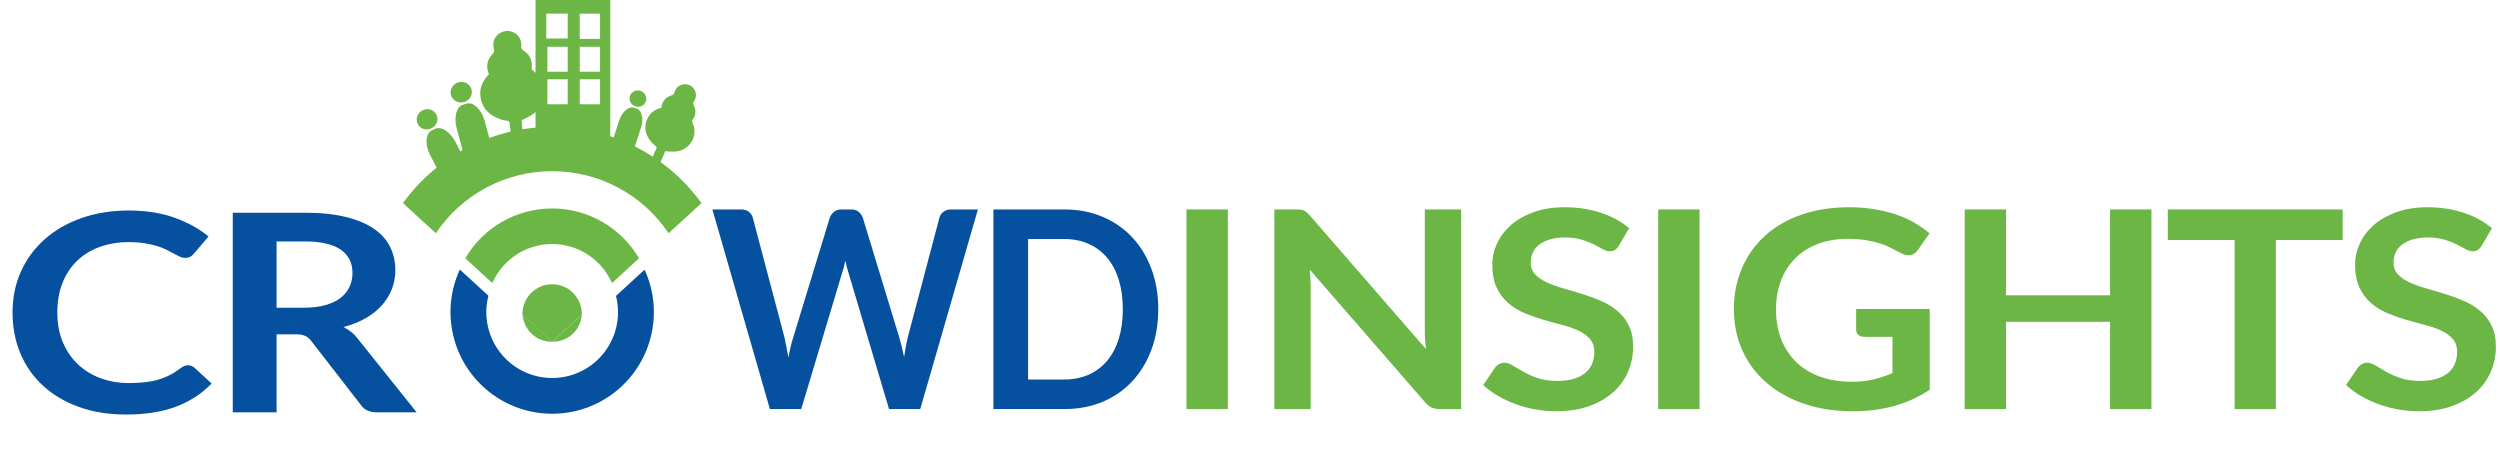
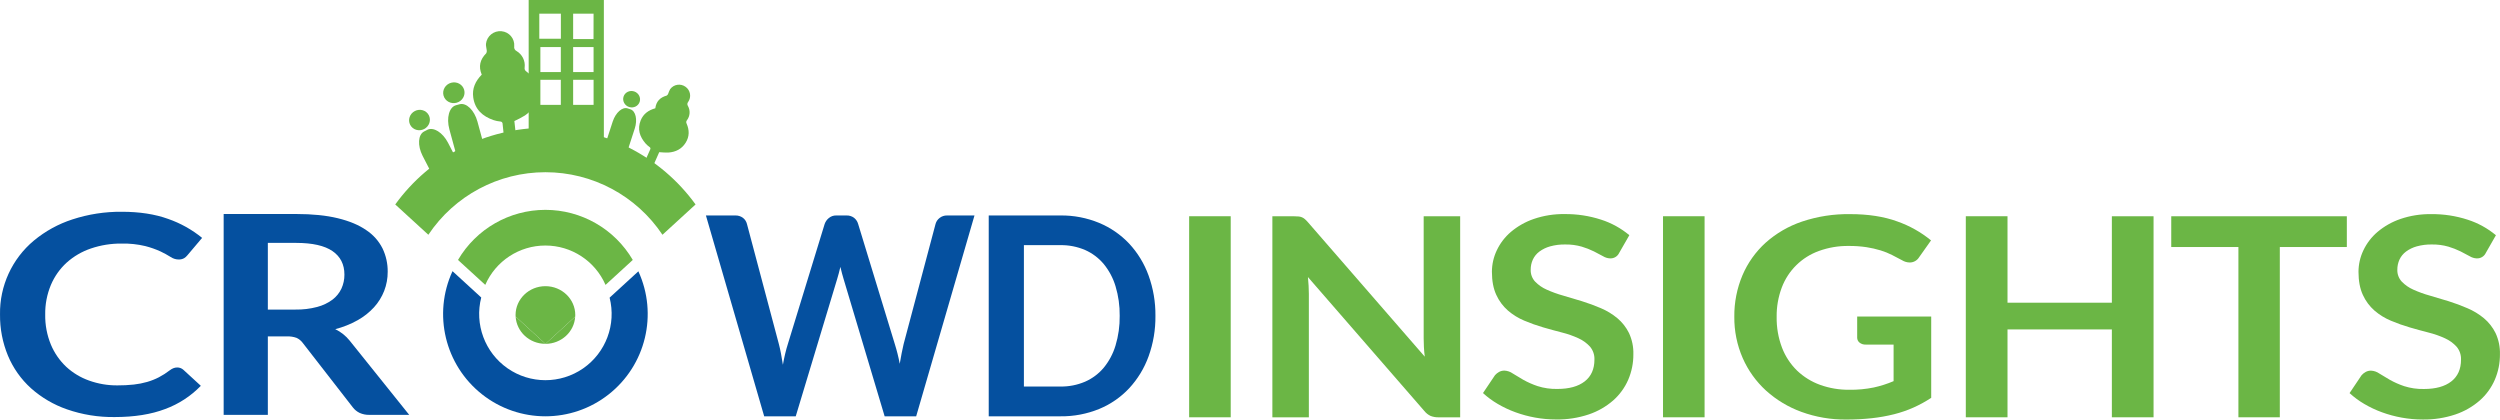
- <svg xmlns="http://www.w3.org/2000/svg" id="Layer_1" data-name="Layer 1" viewBox="0 0 1087.6 201.06">
+ <svg xmlns="http://www.w3.org/2000/svg" id="Layer_1" data-name="Layer 1" viewBox="0 0 1678.7 281.7">
  <defs>
-     <style>.cls-1{font-size:120.11px;}.cls-1,.cls-5,.cls-9{fill:#6bb645;}.cls-1,.cls-6{font-family:Lato;font-weight:700;}.cls-2{letter-spacing:-2.71px;}.cls-3{letter-spacing:-1.81px;}.cls-4{letter-spacing:-0.9px;}.cls-6{font-size:120.11px;}.cls-10,.cls-6{fill:#05509f;}.cls-7{letter-spacing:-2.14px;}.cls-8{letter-spacing:-4.23px;}.cls-9{fill-rule:evenodd;}</style>
+     <style>.cls-1,.cls-3{fill:#6bb645;}.cls-2{fill:#05509f;}.cls-3{fill-rule:evenodd;}</style>
  </defs>
-   <text class="cls-1" transform="translate(505.41 177.96) scale(1.11 1)">
-     <tspan class="cls-2">I</tspan>
-     <tspan class="cls-3" x="34.46" y="0">N</tspan>
-     <tspan class="cls-2" x="123.24" y="0">S</tspan>
-     <tspan class="cls-2" x="184.9" y="0">I</tspan>
-     <tspan class="cls-4" x="219.73" y="0">G</tspan>
-     <tspan class="cls-2" x="305.01" y="0">H</tspan>
-     <tspan class="cls-3" x="392.5" y="0">T</tspan>
-     <tspan x="461.39" y="0">S</tspan>
-   </text>
-   <path class="cls-5" d="M315.14,323.54c0-.23,0-0.45,0-0.68a12.92,12.92,0,0,0-25.83,0c0,0.23,0,.45,0,0.68l12.88,11.79Z" transform="translate(-62.02 -186.64)" />
-   <path class="cls-5" d="M302.26,335.33l-12.88-11.79A12.72,12.72,0,0,0,302.26,335.33Z" transform="translate(-62.02 -186.64)" />
-   <path class="cls-5" d="M315.14,323.54l-12.88,11.79A12.72,12.72,0,0,0,315.14,323.54Z" transform="translate(-62.02 -186.64)" />
-   <path class="cls-5" d="M302.26,292.8a28.36,28.36,0,0,1,26,17L340,299a43.78,43.78,0,0,0-75.57,0l11.79,10.79A28.36,28.36,0,0,1,302.26,292.8Z" transform="translate(-62.02 -186.64)" />
-   <text class="cls-6" transform="translate(308.97 177.96) scale(0.93 1)">
-     <tspan class="cls-7">W</tspan>
-     <tspan x="122.81" y="0">D</tspan>
-   </text>
-   <text class="cls-6" transform="translate(0 179.38) scale(1.18 1)">
-     <tspan class="cls-8">C</tspan>
-     <tspan x="76.14" y="0">R</tspan>
-   </text>
-   <path class="cls-9" d="M349.78,233.47c-2.92.81-5.17,2.37-6.31,5.19-1.53,3.79-.46,7.08,2.11,10a9.88,9.88,0,0,0,1.68,1.5,0.78,0.78,0,0,1,.27,1.16c-0.83,1.79-1.61,3.6-2.4,5.41l-0.41.92,3.71,1.64,3-6.86a34.19,34.19,0,0,0,4,.16,9,9,0,0,0,7.41-4.22,8.45,8.45,0,0,0,.42-8.31,1.27,1.27,0,0,1,.16-1.46,5.64,5.64,0,0,0,.41-6.15,1.42,1.42,0,0,1,.1-1.74,4.71,4.71,0,0,0-1.13-6.55,4.78,4.78,0,0,0-6.65,1.05,13.88,13.88,0,0,0-.88,2.05,1.38,1.38,0,0,1-.64.73A6,6,0,0,0,349.78,233.47Z" transform="translate(-62.02 -186.64)" />
-   <path class="cls-5" d="M338,251l2.86-8.79c1.26-3.85.42-7.59-1.86-8.33l-1.21-.4c-2.28-.74-5.16,1.78-6.41,5.63l-2.86,8.79Z" transform="translate(-62.02 -186.64)" />
-   <ellipse class="cls-5" cx="339.55" cy="229.56" rx="3.54" ry="3.67" transform="translate(-45.91 294.67) rotate(-71.96)" />
-   <path class="cls-5" d="M295,186.64V246.4h32.51V186.64H295Zm4.6,5.91H309v10.84h-9.33V192.55ZM309,232h-8.84V221.14H309V232Zm0-14.15h-8.84V207H309v10.84ZM323.07,232h-8.84V221.14h8.84V232Zm0-14.15h-8.84V207h8.84v10.84Zm0-14.27h-8.84l0-11h8.84Z" transform="translate(-62.02 -186.64)" />
-   <path class="cls-9" d="M274.73,218.92c-2.73,2.79-4.23,6-3.68,9.86,0.74,5.21,4.06,8.18,8.81,9.81a12.72,12.72,0,0,0,2.84.59,1,1,0,0,1,1.05,1.11c0.24,2.53.54,5,.81,7.57l0.14,1.28,5.19-.57-1-9.6a44,44,0,0,0,4.57-2.41,11.64,11.64,0,0,0,5.53-9.48c0.15-4.07-1.69-7.17-4.89-9.53a1.63,1.63,0,0,1-.76-1.73,7.26,7.26,0,0,0-3.51-7.12,1.83,1.83,0,0,1-1-2,6.06,6.06,0,0,0-5.49-6.56,6.15,6.15,0,0,0-6.73,5.47,17.87,17.87,0,0,0,.34,2.86,1.77,1.77,0,0,1-.24,1.23C274,212.35,273.23,215.37,274.73,218.92Z" transform="translate(-62.02 -186.64)" />
-   <path class="cls-5" d="M275.94,250.48l-3.07-11.26c-1.35-4.94-4.82-8.3-7.75-7.5l-1.56.42c-2.93.8-4.21,5.46-2.86,10.4l3.07,11.26Z" transform="translate(-62.02 -186.64)" />
-   <ellipse class="cls-5" cx="262.66" cy="226.77" rx="4.63" ry="4.48" transform="translate(-112.46 -109.48) rotate(-15.27)" />
-   <path class="cls-5" d="M265.38,258.51l-5.24-10.16c-2.3-4.46-6.31-7-9-5.6l-1.4.72c-2.64,1.36-2.92,6.08-.62,10.54l5.24,10.16Z" transform="translate(-62.02 -186.64)" />
-   <ellipse class="cls-5" cx="247.82" cy="238.52" rx="4.54" ry="4.38" transform="translate(-143.82 -46.39) rotate(-27.3)" />
-   <path class="cls-5" d="M302.26,261.11a60.84,60.84,0,0,1,50.62,27L367.19,275a80.14,80.14,0,0,0-129.86,0l14.31,13.1A60.84,60.84,0,0,1,302.26,261.11Z" transform="translate(-62.02 -186.64)" />
-   <path class="cls-10" d="M330,315.37a28.65,28.65,0,1,1-55.51-.07l-12.42-11.4a44.23,44.23,0,1,0,80.37.06Z" transform="translate(-62.02 -186.64)" />
+   <path class="cls-1" d="M905.55,643.33H877.64v-135h27.91v135Z" transform="translate(-79.15 -363.13)" />
+   <path class="cls-1" d="M951.21,508.49a7.89,7.89,0,0,1,2.22.56,7.55,7.55,0,0,1,1.91,1.21,20.57,20.57,0,0,1,2.07,2.1l78.44,90.26q-0.41-3.27-.57-6.39t-0.16-5.83V508.35h24.5v135h-14.37a13.91,13.91,0,0,1-5.48-.93,11.89,11.89,0,0,1-4.24-3.36l-78.13-89.89q0.31,3,.46,5.93t0.16,5.37v82.89h-24.5v-135H948.1A28.46,28.46,0,0,1,951.21,508.49Z" transform="translate(-79.15 -363.13)" />
+   <path class="cls-1" d="M1166.42,532.9a6.4,6.4,0,0,1-6.2,3.73,9.71,9.71,0,0,1-4.65-1.45q-2.58-1.45-6.1-3.22a53,53,0,0,0-8.22-3.22,38,38,0,0,0-11.11-1.45,35.9,35.9,0,0,0-10.08,1.26,22.13,22.13,0,0,0-7.24,3.5,14.18,14.18,0,0,0-4.39,5.37,16.13,16.13,0,0,0-1.45,6.86,11.21,11.21,0,0,0,2.95,7.93,24.42,24.42,0,0,0,7.8,5.41,77,77,0,0,0,11.06,4q6.2,1.77,12.66,3.78a130.08,130.08,0,0,1,12.66,4.67,44.43,44.43,0,0,1,11.06,6.72,30.73,30.73,0,0,1,7.8,9.94,31.64,31.64,0,0,1,2.95,14.28,42.58,42.58,0,0,1-3.46,17.13,39.45,39.45,0,0,1-10.13,13.91,48.6,48.6,0,0,1-16.28,9.33,65.73,65.73,0,0,1-22,3.41,78.36,78.36,0,0,1-14.06-1.26,79.89,79.89,0,0,1-13.28-3.59,72,72,0,0,1-11.89-5.6,57.62,57.62,0,0,1-9.87-7.28l8.06-12a10,10,0,0,1,2.74-2.19,7.25,7.25,0,0,1,3.57-.89,10.53,10.53,0,0,1,5.58,1.91q3,1.91,7.08,4.25a56.7,56.7,0,0,0,9.61,4.25,40.77,40.77,0,0,0,13.28,1.91q11.88,0,18.4-5.09t6.51-14.61a12.69,12.69,0,0,0-2.95-8.68,23.52,23.52,0,0,0-7.8-5.65,62.25,62.25,0,0,0-11.06-3.87q-6.2-1.59-12.61-3.45a115.61,115.61,0,0,1-12.61-4.48,41.22,41.22,0,0,1-11.06-6.81,31,31,0,0,1-7.8-10.5q-2.94-6.3-2.95-15.54a33.74,33.74,0,0,1,3.26-14.37,37,37,0,0,1,9.51-12.42,47.92,47.92,0,0,1,15.35-8.68,61.24,61.24,0,0,1,20.77-3.27,76.5,76.5,0,0,1,24.39,3.73,56.39,56.39,0,0,1,19,10.45Z" transform="translate(-79.15 -363.13)" />
+   <path class="cls-1" d="M1223.74,643.33h-27.91v-135h27.91v135Z" transform="translate(-79.15 -363.13)" />
+   <path class="cls-1" d="M1321,624.85a76.76,76.76,0,0,0,16.38-1.54,73.93,73.93,0,0,0,13.28-4.25V594.51H1332a6.22,6.22,0,0,1-4.24-1.35,4.23,4.23,0,0,1-1.55-3.31V575.66h49.71v54.61a84.21,84.21,0,0,1-11.83,6.49,80.55,80.55,0,0,1-13.13,4.53,110.18,110.18,0,0,1-14.93,2.66,155.45,155.45,0,0,1-17.16.89,85.31,85.31,0,0,1-30.08-5.13A72.38,72.38,0,0,1,1265,625.41a64.76,64.76,0,0,1-15.66-21.84,67.57,67.57,0,0,1-5.63-27.72,69.69,69.69,0,0,1,5.48-27.91,62.68,62.68,0,0,1,15.55-21.84,70.66,70.66,0,0,1,24.44-14.19,97,97,0,0,1,32.25-5q18.29,0,31.68,4.9a74.64,74.64,0,0,1,22.69,12.74l-8.06,11.39a7.32,7.32,0,0,1-6.3,3.45,10.07,10.07,0,0,1-5.06-1.49q-3.31-1.77-6.77-3.55a48.61,48.61,0,0,0-7.65-3.08,68,68,0,0,0-9.41-2.15,76.52,76.52,0,0,0-12-.84,56.48,56.48,0,0,0-20,3.36,41.68,41.68,0,0,0-25,24.64,53.73,53.73,0,0,0-3.41,19.6,55.86,55.86,0,0,0,3.62,20.77A42.92,42.92,0,0,0,1285.86,612a44.06,44.06,0,0,0,15.5,9.57A56.35,56.35,0,0,0,1321,624.85Z" transform="translate(-79.15 -363.13)" />
+   <path class="cls-1" d="M1525.22,643.33h-28v-59h-70.07v59h-28v-135h28v58.06h70.07V508.35h28v135Z" transform="translate(-79.15 -363.13)" />
+   <path class="cls-1" d="M1655,508.35V529h-45V643.33h-27.8V529H1537.1V508.35H1655Z" transform="translate(-79.15 -363.13)" />
+   <path class="cls-1" d="M1748.35,532.9a6.4,6.4,0,0,1-6.2,3.73,9.71,9.71,0,0,1-4.65-1.45q-2.58-1.45-6.1-3.22a53,53,0,0,0-8.22-3.22,38,38,0,0,0-11.11-1.45,35.9,35.9,0,0,0-10.08,1.26,22.13,22.13,0,0,0-7.24,3.5,14.18,14.18,0,0,0-4.39,5.37,16.13,16.13,0,0,0-1.45,6.86,11.21,11.21,0,0,0,2.95,7.93,24.42,24.42,0,0,0,7.8,5.41,77,77,0,0,0,11.06,4q6.2,1.77,12.66,3.78A130.08,130.08,0,0,1,1736,570.1a44.43,44.43,0,0,1,11.06,6.72,30.73,30.73,0,0,1,7.8,9.94,31.64,31.64,0,0,1,2.95,14.28,42.58,42.58,0,0,1-3.46,17.13,39.45,39.45,0,0,1-10.13,13.91,48.6,48.6,0,0,1-16.28,9.33,65.73,65.73,0,0,1-22,3.41,78.36,78.36,0,0,1-14.06-1.26,79.89,79.89,0,0,1-13.28-3.59,72,72,0,0,1-11.89-5.6,57.62,57.62,0,0,1-9.87-7.28l8.06-12a10,10,0,0,1,2.74-2.19,7.25,7.25,0,0,1,3.57-.89,10.53,10.53,0,0,1,5.58,1.91q3,1.91,7.08,4.25a56.7,56.7,0,0,0,9.61,4.25,40.77,40.77,0,0,0,13.28,1.91q11.88,0,18.4-5.09t6.51-14.61a12.69,12.69,0,0,0-2.95-8.68,23.52,23.52,0,0,0-7.8-5.65,62.25,62.25,0,0,0-11.06-3.87q-6.2-1.59-12.61-3.45a115.61,115.61,0,0,1-12.61-4.48,41.22,41.22,0,0,1-11.06-6.81,31,31,0,0,1-7.8-10.5q-2.94-6.3-2.95-15.54a33.74,33.74,0,0,1,3.26-14.37,37,37,0,0,1,9.51-12.42,47.92,47.92,0,0,1,15.35-8.68,61.24,61.24,0,0,1,20.77-3.27,76.5,76.5,0,0,1,24.39,3.73,56.39,56.39,0,0,1,19,10.45Z" transform="translate(-79.15 -363.13)" />
+   <path class="cls-1" d="M465.38,575.72c0-.35.06-0.7,0.06-1.06,0-10.7-9-19.37-20.05-19.37s-20.05,8.67-20.05,19.37c0,0.36,0,.7.06,1.06l20,18.31Z" transform="translate(-79.15 -363.13)" />
+   <path class="cls-1" d="M445.38,594l-20-18.31C426,585.92,434.68,594,445.38,594Z" transform="translate(-79.15 -363.13)" />
+   <path class="cls-1" d="M465.38,575.72l-20,18.31C456.09,594,464.81,585.92,465.38,575.72Z" transform="translate(-79.15 -363.13)" />
+   <path class="cls-1" d="M445.38,528a44,44,0,0,1,40.37,26.44l18.3-16.76a68,68,0,0,0-117.36,0L405,554.42A44,44,0,0,1,445.38,528Z" transform="translate(-79.15 -363.13)" />
+   <path class="cls-2" d="M553.16,507.81h19.7a8.25,8.25,0,0,1,5.1,1.54,7.43,7.43,0,0,1,2.75,4.15l21.44,80.67q0.78,3,1.44,6.48t1.26,7.42q0.7-3.92,1.53-7.42t1.79-6.48L632.9,513.5a8.81,8.81,0,0,1,2.75-3.92,7.4,7.4,0,0,1,5-1.77h6.88a8.06,8.06,0,0,1,5.05,1.54,8,8,0,0,1,2.79,4.15L680,594.17a113.28,113.28,0,0,1,3.31,13.24q0.61-3.64,1.26-7t1.35-6.25l21.44-80.67a7.53,7.53,0,0,1,2.7-4,7.82,7.82,0,0,1,5.05-1.68h18.39L694.34,642.67H673.17l-27.54-92.14q-0.52-1.77-1.09-3.82t-1.09-4.38q-0.52,2.33-1.09,4.38t-1.09,3.82l-27.8,92.14H592.29Z" transform="translate(-79.15 -363.13)" />
+   <path class="cls-2" d="M855,575.24a77.48,77.48,0,0,1-4.62,27.23,63.15,63.15,0,0,1-13,21.36,57.84,57.84,0,0,1-20.13,13.9,66.62,66.62,0,0,1-26.06,4.94H743.06V507.81h48.11a66.11,66.11,0,0,1,26.06,5,58.71,58.71,0,0,1,20.13,13.9,62.66,62.66,0,0,1,13,21.31A77.48,77.48,0,0,1,855,575.24Zm-24,0a65.92,65.92,0,0,0-2.79-19.91,43.05,43.05,0,0,0-7.93-14.92A34.32,34.32,0,0,0,807.77,531a40.57,40.57,0,0,0-16.6-3.26H766.68v94.94h24.49a40.55,40.55,0,0,0,16.6-3.26,34.29,34.29,0,0,0,12.51-9.37,43,43,0,0,0,7.93-14.92A65.92,65.92,0,0,0,831,575.24Z" transform="translate(-79.15 -363.13)" />
+   <path class="cls-2" d="M198.12,609.88a6.07,6.07,0,0,1,4.19,1.58L214,622.19a64.08,64.08,0,0,1-23.89,15.57q-14.18,5.41-34,5.41A93.46,93.46,0,0,1,124.13,638,71.74,71.74,0,0,1,99.9,623.78,61.42,61.42,0,0,1,84.51,602a70.49,70.49,0,0,1-5.35-27.7,63.33,63.33,0,0,1,22.73-49.62,78.48,78.48,0,0,1,25.88-14.22A103.59,103.59,0,0,1,161,505.33q17.77,0,31.07,4.8a74.87,74.87,0,0,1,22.79,12.73L205,534.53a8.43,8.43,0,0,1-2.26,2,7.33,7.33,0,0,1-3.81.84,9.67,9.67,0,0,1-5.19-1.68A66.87,66.87,0,0,0,187,532a60.82,60.82,0,0,0-10.32-3.64,62.29,62.29,0,0,0-15.84-1.68A62.15,62.15,0,0,0,140.13,530a47,47,0,0,0-16.22,9.47,42.87,42.87,0,0,0-10.59,15,49.5,49.5,0,0,0-3.81,19.82,50.83,50.83,0,0,0,3.81,20.24,43.57,43.57,0,0,0,10.32,14.92A44.65,44.65,0,0,0,139,618.69a55,55,0,0,0,19,3.22,97.69,97.69,0,0,0,11-.56,53.92,53.92,0,0,0,9-1.77,43.78,43.78,0,0,0,7.84-3.12,49.06,49.06,0,0,0,7.34-4.71,10.68,10.68,0,0,1,2.32-1.35A6.75,6.75,0,0,1,198.12,609.88Z" transform="translate(-79.15 -363.13)" />
+   <path class="cls-2" d="M259,589v52.69H229.33V506.83H278q16.33,0,28,2.84t19.09,8A31.87,31.87,0,0,1,336,529.91a35.4,35.4,0,0,1,3.48,15.71,35,35,0,0,1-2.37,12.87,35.7,35.7,0,0,1-6.84,11,44,44,0,0,1-11,8.67,63.09,63.09,0,0,1-15,6,28,28,0,0,1,9.71,7.74l39.95,49.8H327.21a15,15,0,0,1-6.57-1.31,12.69,12.69,0,0,1-4.58-3.73l-33.55-43.18a11.15,11.15,0,0,0-4.14-3.45,16.84,16.84,0,0,0-6.68-1H259Zm0-18h18.54a53.78,53.78,0,0,0,14.62-1.77,29.93,29.93,0,0,0,10.26-4.9,19.93,19.93,0,0,0,6-7.41,22.14,22.14,0,0,0,2-9.42q0-10.26-8-15.76T278,526.23H259V571Z" transform="translate(-79.15 -363.13)" />
+   <path class="cls-3" d="M519.18,435.84c-4.54,1.26-8,3.68-9.8,8.07-2.38,5.88-.71,11,3.27,15.58a15.35,15.35,0,0,0,2.61,2.33,1.22,1.22,0,0,1,.43,1.8c-1.28,2.78-2.49,5.6-3.73,8.39l-0.63,1.42,5.76,2.54,4.71-10.66a53.09,53.09,0,0,0,6.23.25c4.83-.37,8.85-2.33,11.5-6.55s2.57-8.5.66-12.9a2,2,0,0,1,.25-2.27,8.75,8.75,0,0,0,.64-9.56,2.21,2.21,0,0,1,.16-2.7,7.31,7.31,0,0,0-1.76-10.17A7.42,7.42,0,0,0,529.14,423a21.56,21.56,0,0,0-1.37,3.19,2.14,2.14,0,0,1-1,1.14C522.4,428.54,519.76,431.23,519.18,435.84Z" transform="translate(-79.15 -363.13)" />
+   <path class="cls-1" d="M500.93,463.11l4.44-13.64c1.95-6,.65-11.78-2.89-12.94l-1.88-.61c-3.55-1.16-8,2.76-10,8.75l-4.44,13.64Z" transform="translate(-79.15 -363.13)" />
+   <ellipse class="cls-1" cx="503.3" cy="429.78" rx="5.5" ry="5.69" transform="translate(-140.4 412.08) rotate(-71.96)" />
+   <path class="cls-1" d="M434.14,363.13v92.81h50.49V363.13H434.14Zm7.14,9.18h14.49v16.83H441.28V372.3Zm14.49,61.23H442V416.7h13.73v16.83Zm0-22H442V394.72h13.73v16.83Zm21.92,22H464V416.7h13.73v16.83Zm0-22H464V394.72h13.72v16.83Zm0-22.16H464l0-17.09h13.72Z" transform="translate(-79.15 -363.13)" />
+   <path class="cls-3" d="M402.63,413.25c-4.24,4.33-6.57,9.28-5.71,15.31,1.14,8.09,6.3,12.71,13.69,15.24a19.75,19.75,0,0,0,4.4.91,1.57,1.57,0,0,1,1.63,1.73c0.37,3.92.83,7.84,1.26,11.76l0.22,2,8.05-.88-1.63-14.91a68.33,68.33,0,0,0,7.09-3.74c5.14-3.53,8.36-8.31,8.59-14.72s-2.62-11.13-7.59-14.79a2.53,2.53,0,0,1-1.19-2.69A11.27,11.27,0,0,0,426,397.4a2.84,2.84,0,0,1-1.56-3.11,9.41,9.41,0,0,0-8.52-10.19,9.55,9.55,0,0,0-10.45,8.49c-0.13,1.45.41,3,.53,4.43a2.75,2.75,0,0,1-.38,1.91C401.51,403.05,400.3,407.74,402.63,413.25Z" transform="translate(-79.15 -363.13)" />
+   <path class="cls-1" d="M404.52,462.27l-4.77-17.48c-2.09-7.67-7.48-12.89-12-11.65l-2.42.66c-4.55,1.24-6.54,8.47-4.44,16.15l4.77,17.48Z" transform="translate(-79.15 -363.13)" />
+   <ellipse class="cls-1" cx="383.89" cy="425.44" rx="7.19" ry="6.95" transform="translate(-177.63 -247.04) rotate(-15.27)" />
+   <path class="cls-1" d="M388.12,474.74L380,459c-3.57-6.92-9.8-10.81-13.9-8.7l-2.18,1.12c-4.1,2.12-4.53,9.45-1,16.37l8.14,15.77Z" transform="translate(-79.15 -363.13)" />
+   <ellipse class="cls-1" cx="360.85" cy="443.69" rx="7.04" ry="6.8" transform="translate(-242.47 -148.17) rotate(-27.3)" />
+   <path class="cls-1" d="M445.38,478.77a94.48,94.48,0,0,1,78.6,42l22.23-20.35a124.45,124.45,0,0,0-201.66,0l22.23,20.35A94.48,94.48,0,0,1,445.38,478.77Z" transform="translate(-79.15 -363.13)" />
+   <path class="cls-2" d="M488.49,563a44.48,44.48,0,1,1-86.2-.11L383,545.22a68.69,68.69,0,1,0,124.8.09Z" transform="translate(-79.15 -363.13)" />
</svg>
